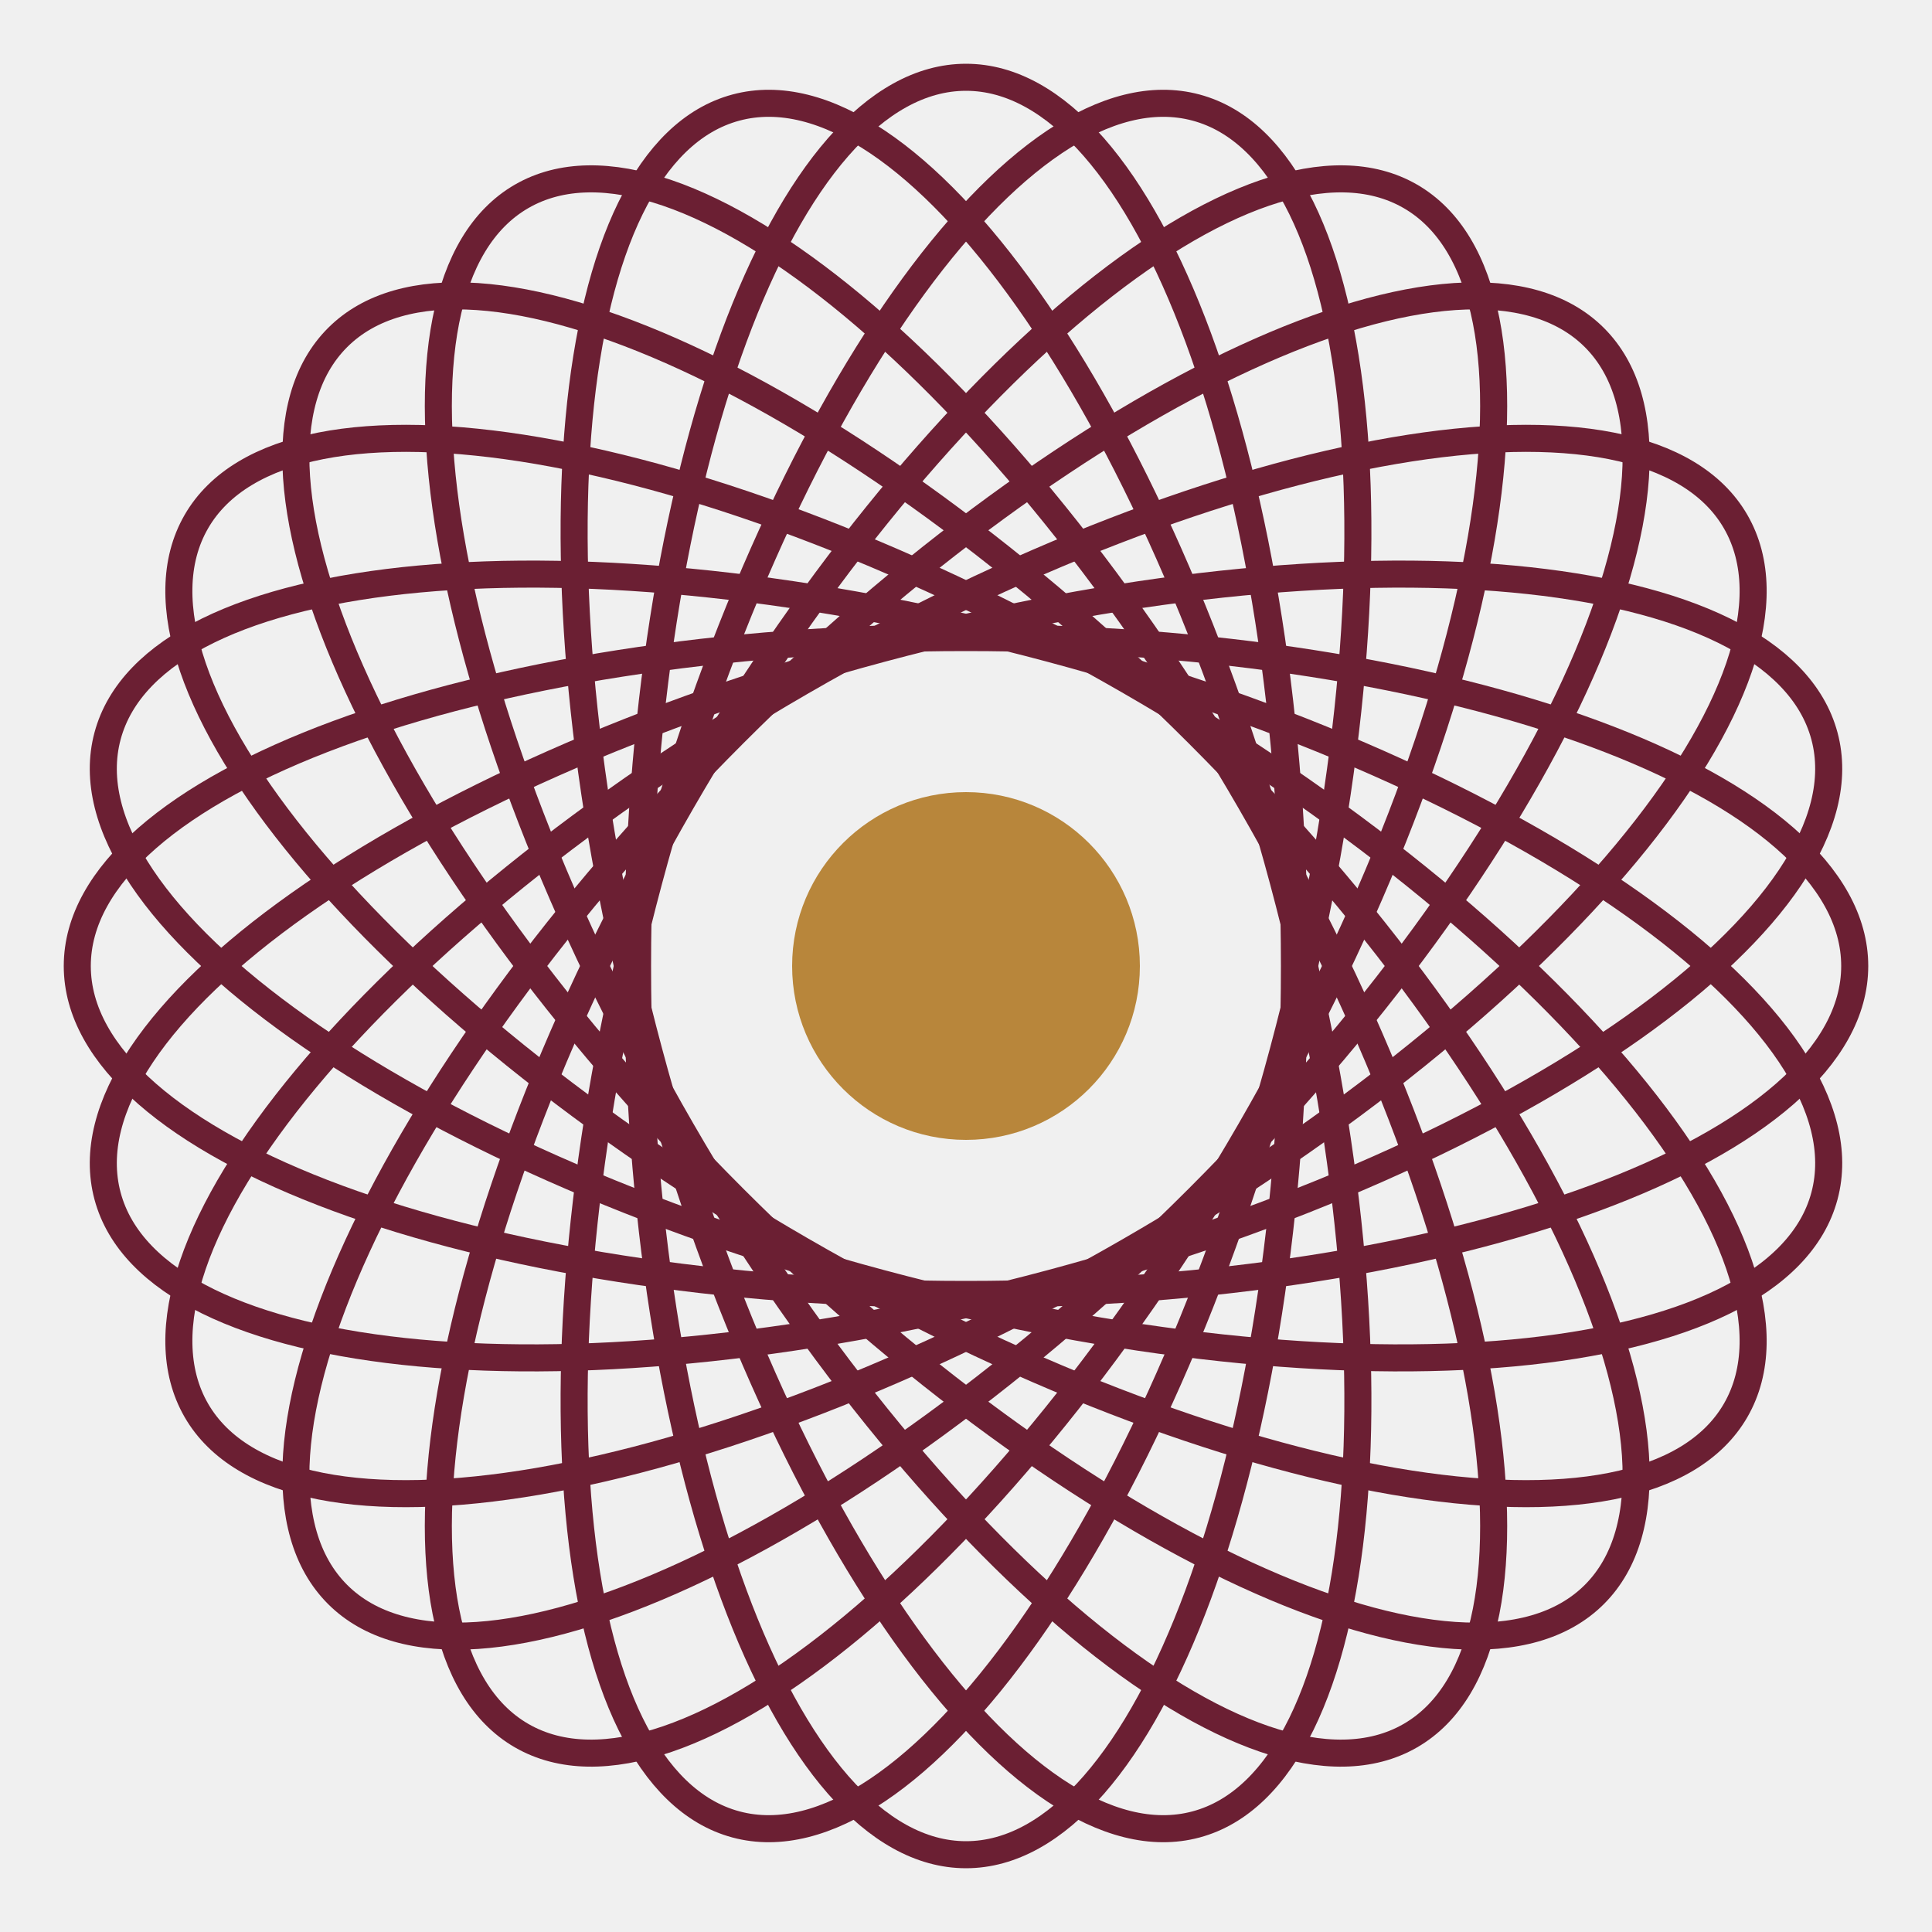
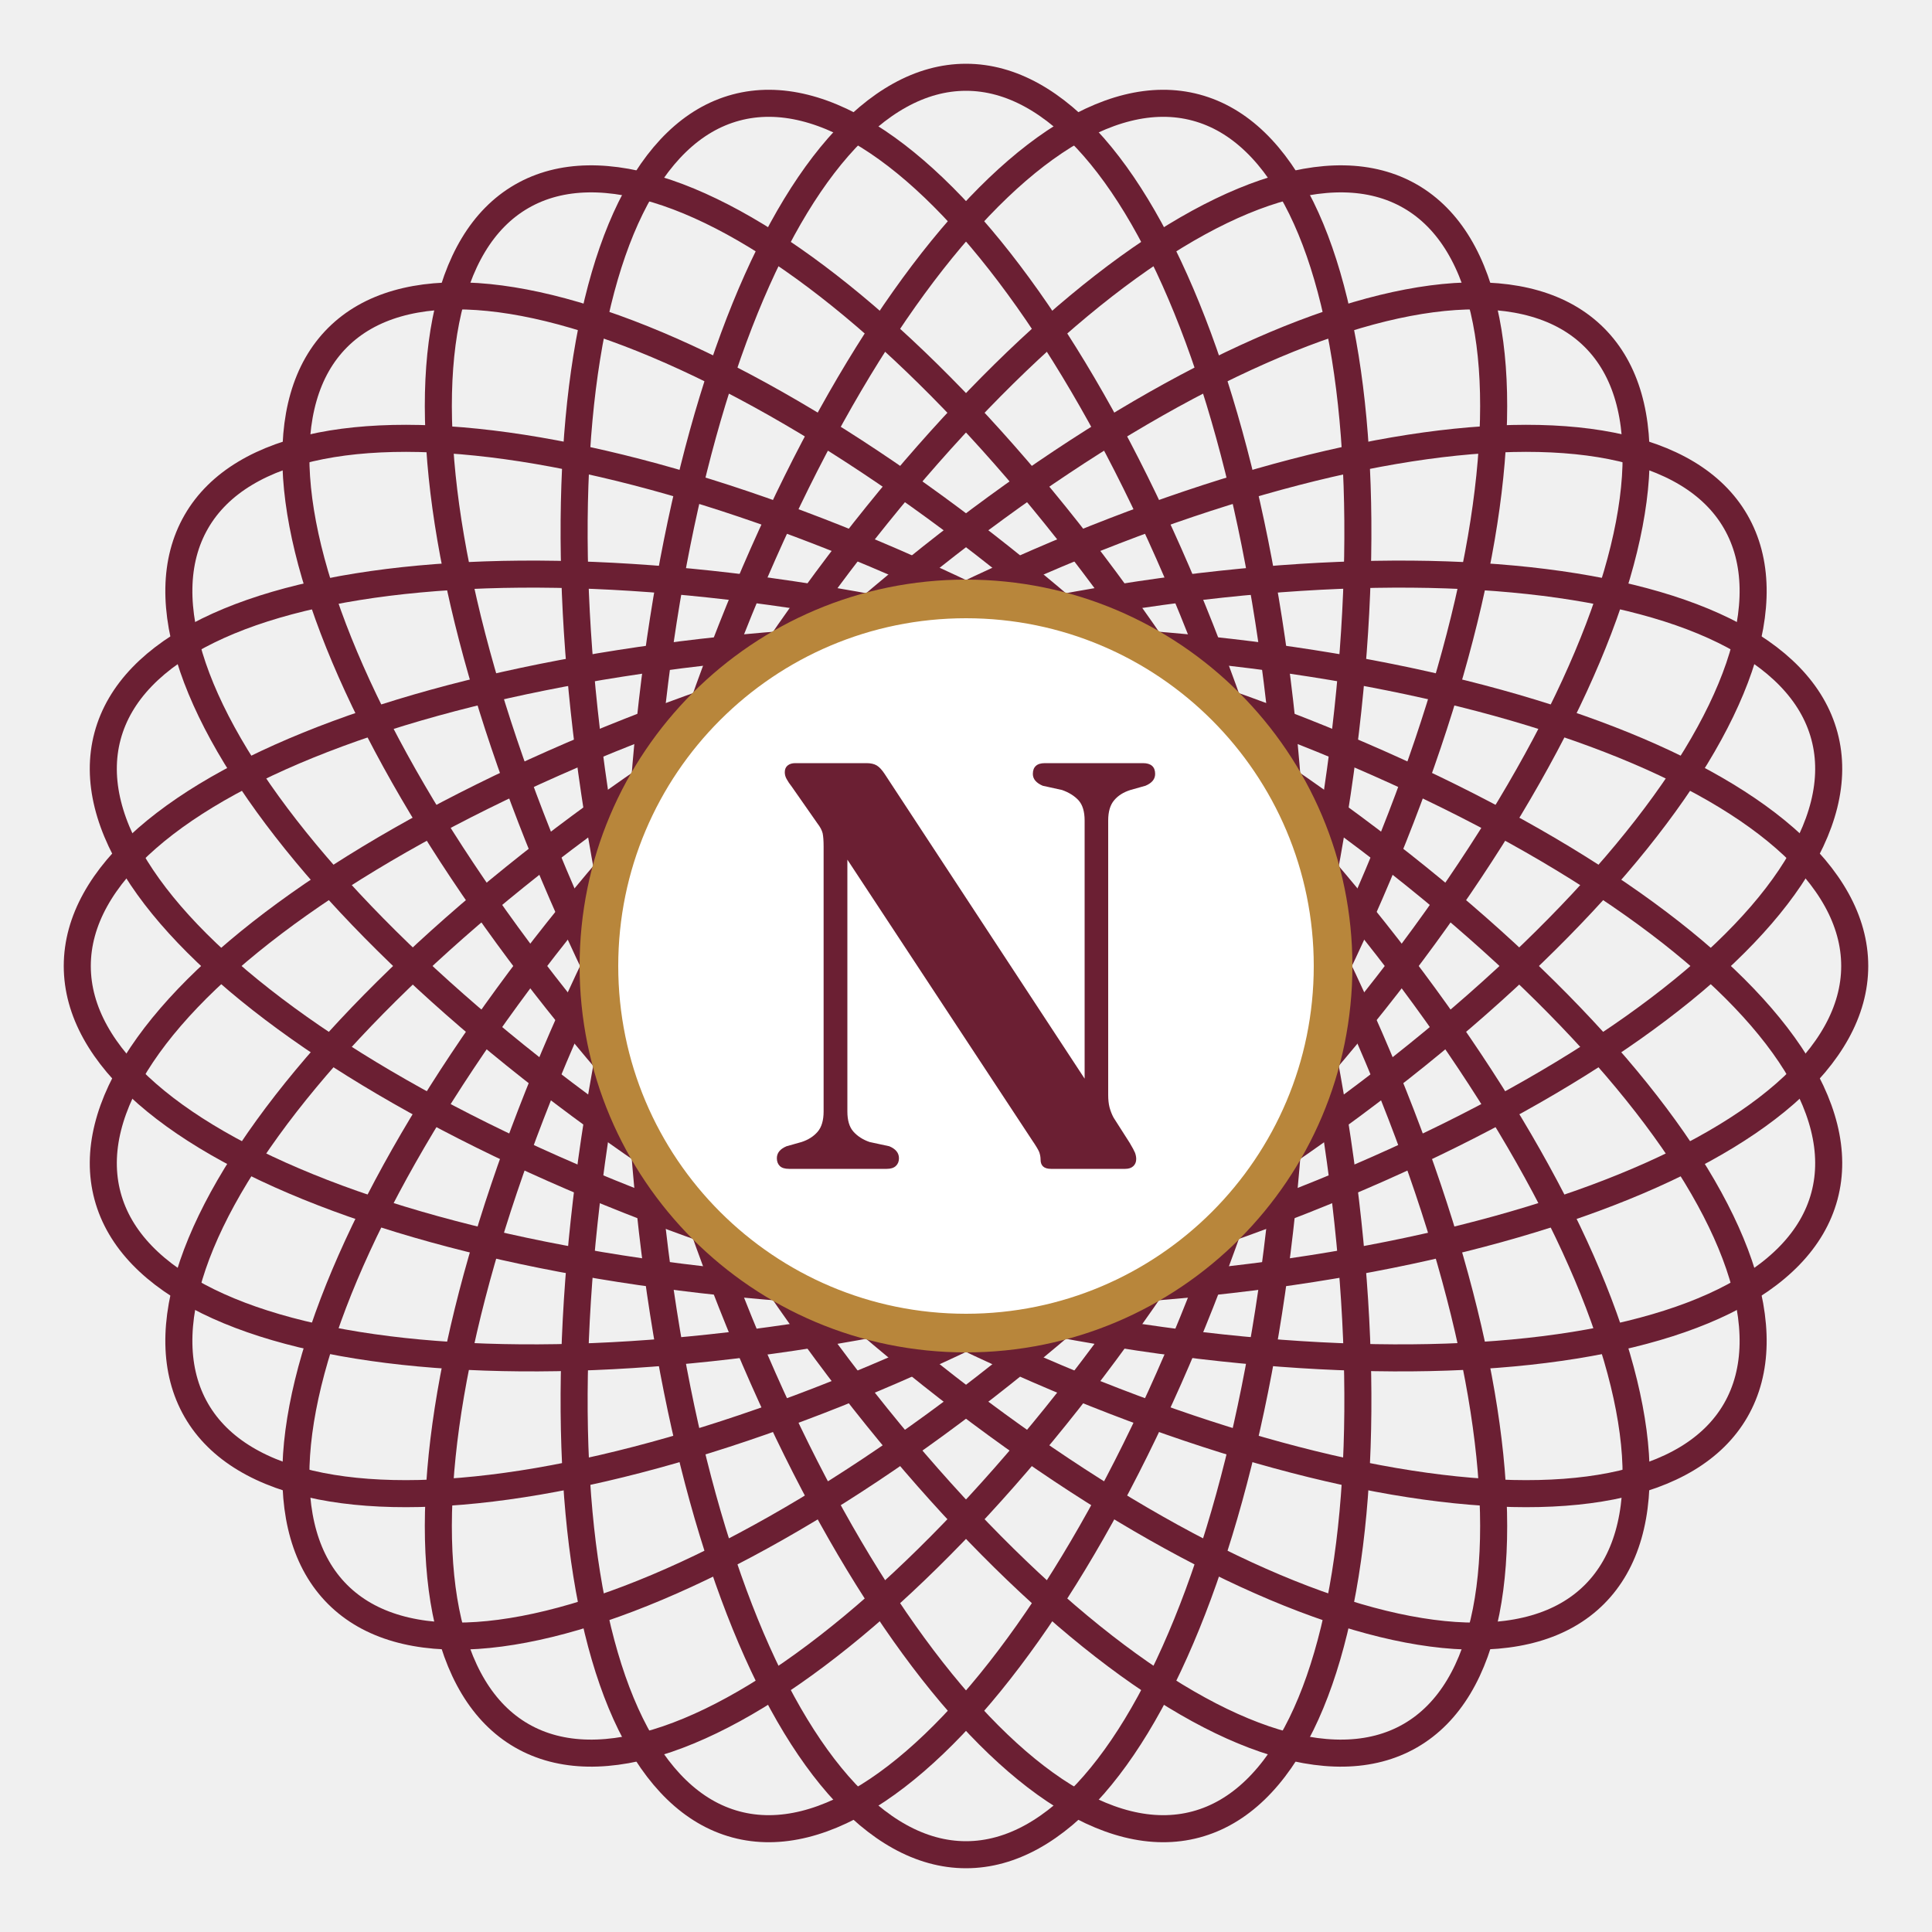
<svg xmlns="http://www.w3.org/2000/svg" viewBox="0 0 100 100">
  <g fill="none" stroke="#6B1F33" stroke-width="1.4">
    <ellipse cx="50" cy="50" rx="46" ry="17" transform="rotate(0 50 50)" />
    <ellipse cx="50" cy="50" rx="46" ry="17" transform="rotate(15 50 50)" />
    <ellipse cx="50" cy="50" rx="46" ry="17" transform="rotate(30 50 50)" />
    <ellipse cx="50" cy="50" rx="46" ry="17" transform="rotate(45 50 50)" />
    <ellipse cx="50" cy="50" rx="46" ry="17" transform="rotate(60 50 50)" />
    <ellipse cx="50" cy="50" rx="46" ry="17" transform="rotate(75 50 50)" />
    <ellipse cx="50" cy="50" rx="46" ry="17" transform="rotate(90 50 50)" />
    <ellipse cx="50" cy="50" rx="46" ry="17" transform="rotate(105 50 50)" />
    <ellipse cx="50" cy="50" rx="46" ry="17" transform="rotate(120 50 50)" />
    <ellipse cx="50" cy="50" rx="46" ry="17" transform="rotate(135 50 50)" />
    <ellipse cx="50" cy="50" rx="46" ry="17" transform="rotate(150 50 50)" />
    <ellipse cx="50" cy="50" rx="46" ry="17" transform="rotate(165 50 50)" />
  </g>
-   <circle cx="50" cy="50" r="9" fill="#B8863B" />
+   <circle cx="50" cy="50" r="19" fill="#fff" />
+   <circle cx="50" cy="50" r="19" fill="none" stroke="#B8863B" stroke-width="2" />
+   <path d="M46.53 59.95L46.53 59.95Q46.53 60.2 46.37 60.35Q46.21 60.5 45.9 60.5L45.9 60.5L40.84 60.5Q40.51 60.5 40.36 60.35Q40.21 60.2 40.21 59.95L40.21 59.95Q40.21 59.54 40.71 59.33L40.71 59.33L41.49 59.11Q42.01 58.94 42.32 58.58Q42.63 58.22 42.63 57.53L42.63 57.53L42.63 43.82Q42.63 43.37 42.58 43.13Q42.52 42.89 42.31 42.62L42.31 42.62L40.99 40.73Q40.81 40.5 40.72 40.33Q40.62 40.16 40.62 39.97L40.62 39.97Q40.62 39.74 40.77 39.62Q40.92 39.5 41.16 39.5L41.16 39.5L44.85 39.5Q45.18 39.5 45.38 39.62Q45.58 39.74 45.79 40.06L45.79 40.06L56.52 56.41L56.14 57.62L56.14 42.47Q56.14 41.78 55.83 41.43Q55.51 41.08 54.97 40.89L54.97 40.89L53.97 40.67Q53.46 40.45 53.46 40.06L53.46 40.06Q53.46 39.78 53.62 39.64Q53.77 39.5 54.09 39.5L54.09 39.5L59.16 39.5Q59.47 39.5 59.63 39.64Q59.79 39.78 59.79 40.06L59.79 40.06Q59.79 40.46 59.29 40.67L59.29 40.67L58.51 40.89Q57.97 41.06 57.67 41.42Q57.36 41.78 57.36 42.47L57.36 42.47L57.36 56.68Q57.36 57.04 57.43 57.32Q57.51 57.61 57.64 57.85L57.64 57.85L58.47 59.15Q58.68 59.5 58.75 59.67Q58.81 59.84 58.81 59.99L58.81 59.99Q58.81 60.22 58.66 60.36Q58.51 60.5 58.24 60.5L58.24 60.5L54.4 60.5Q53.86 60.5 53.86 60.02L53.86 60.02Q53.86 59.83 53.79 59.63Q53.71 59.44 53.43 59.03L53.43 59.03L43.02 43.22L43.86 42.59L43.86 57.53Q43.86 58.22 44.17 58.57Q44.49 58.93 45.01 59.11L45.01 59.11L46.03 59.33Q46.53 59.54 46.53 59.95" fill="#6B1F33" />
</svg>
